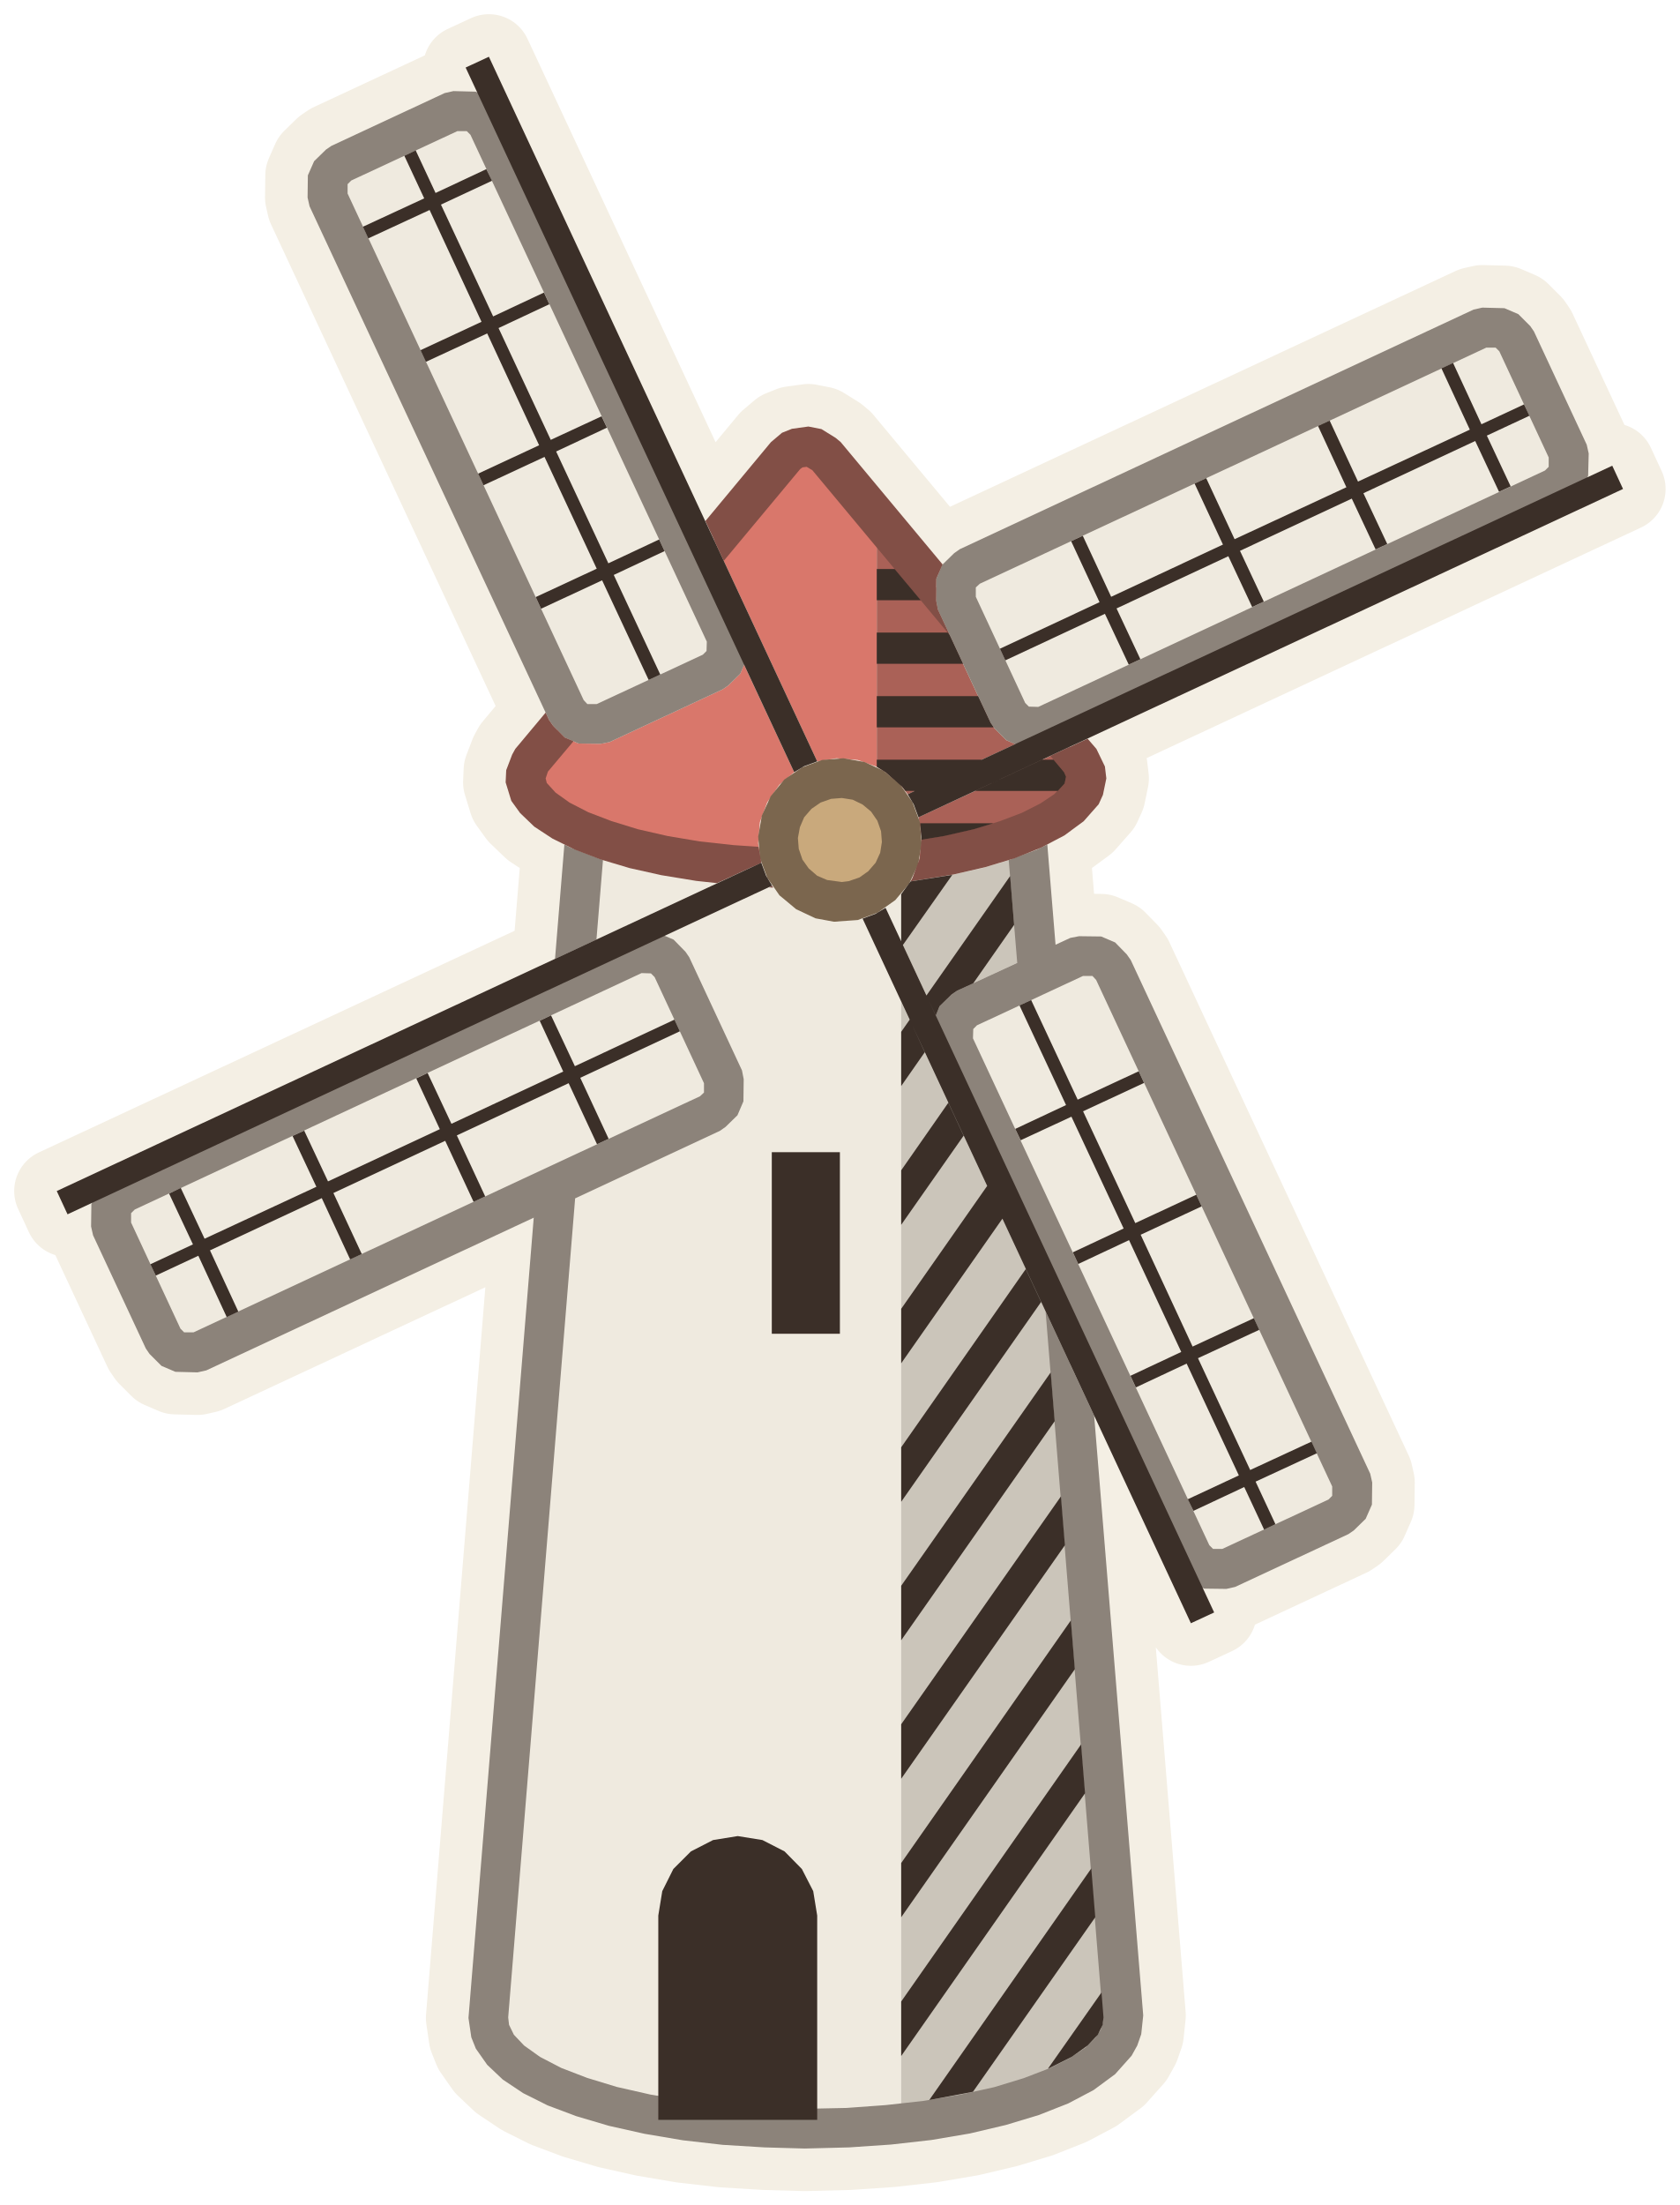
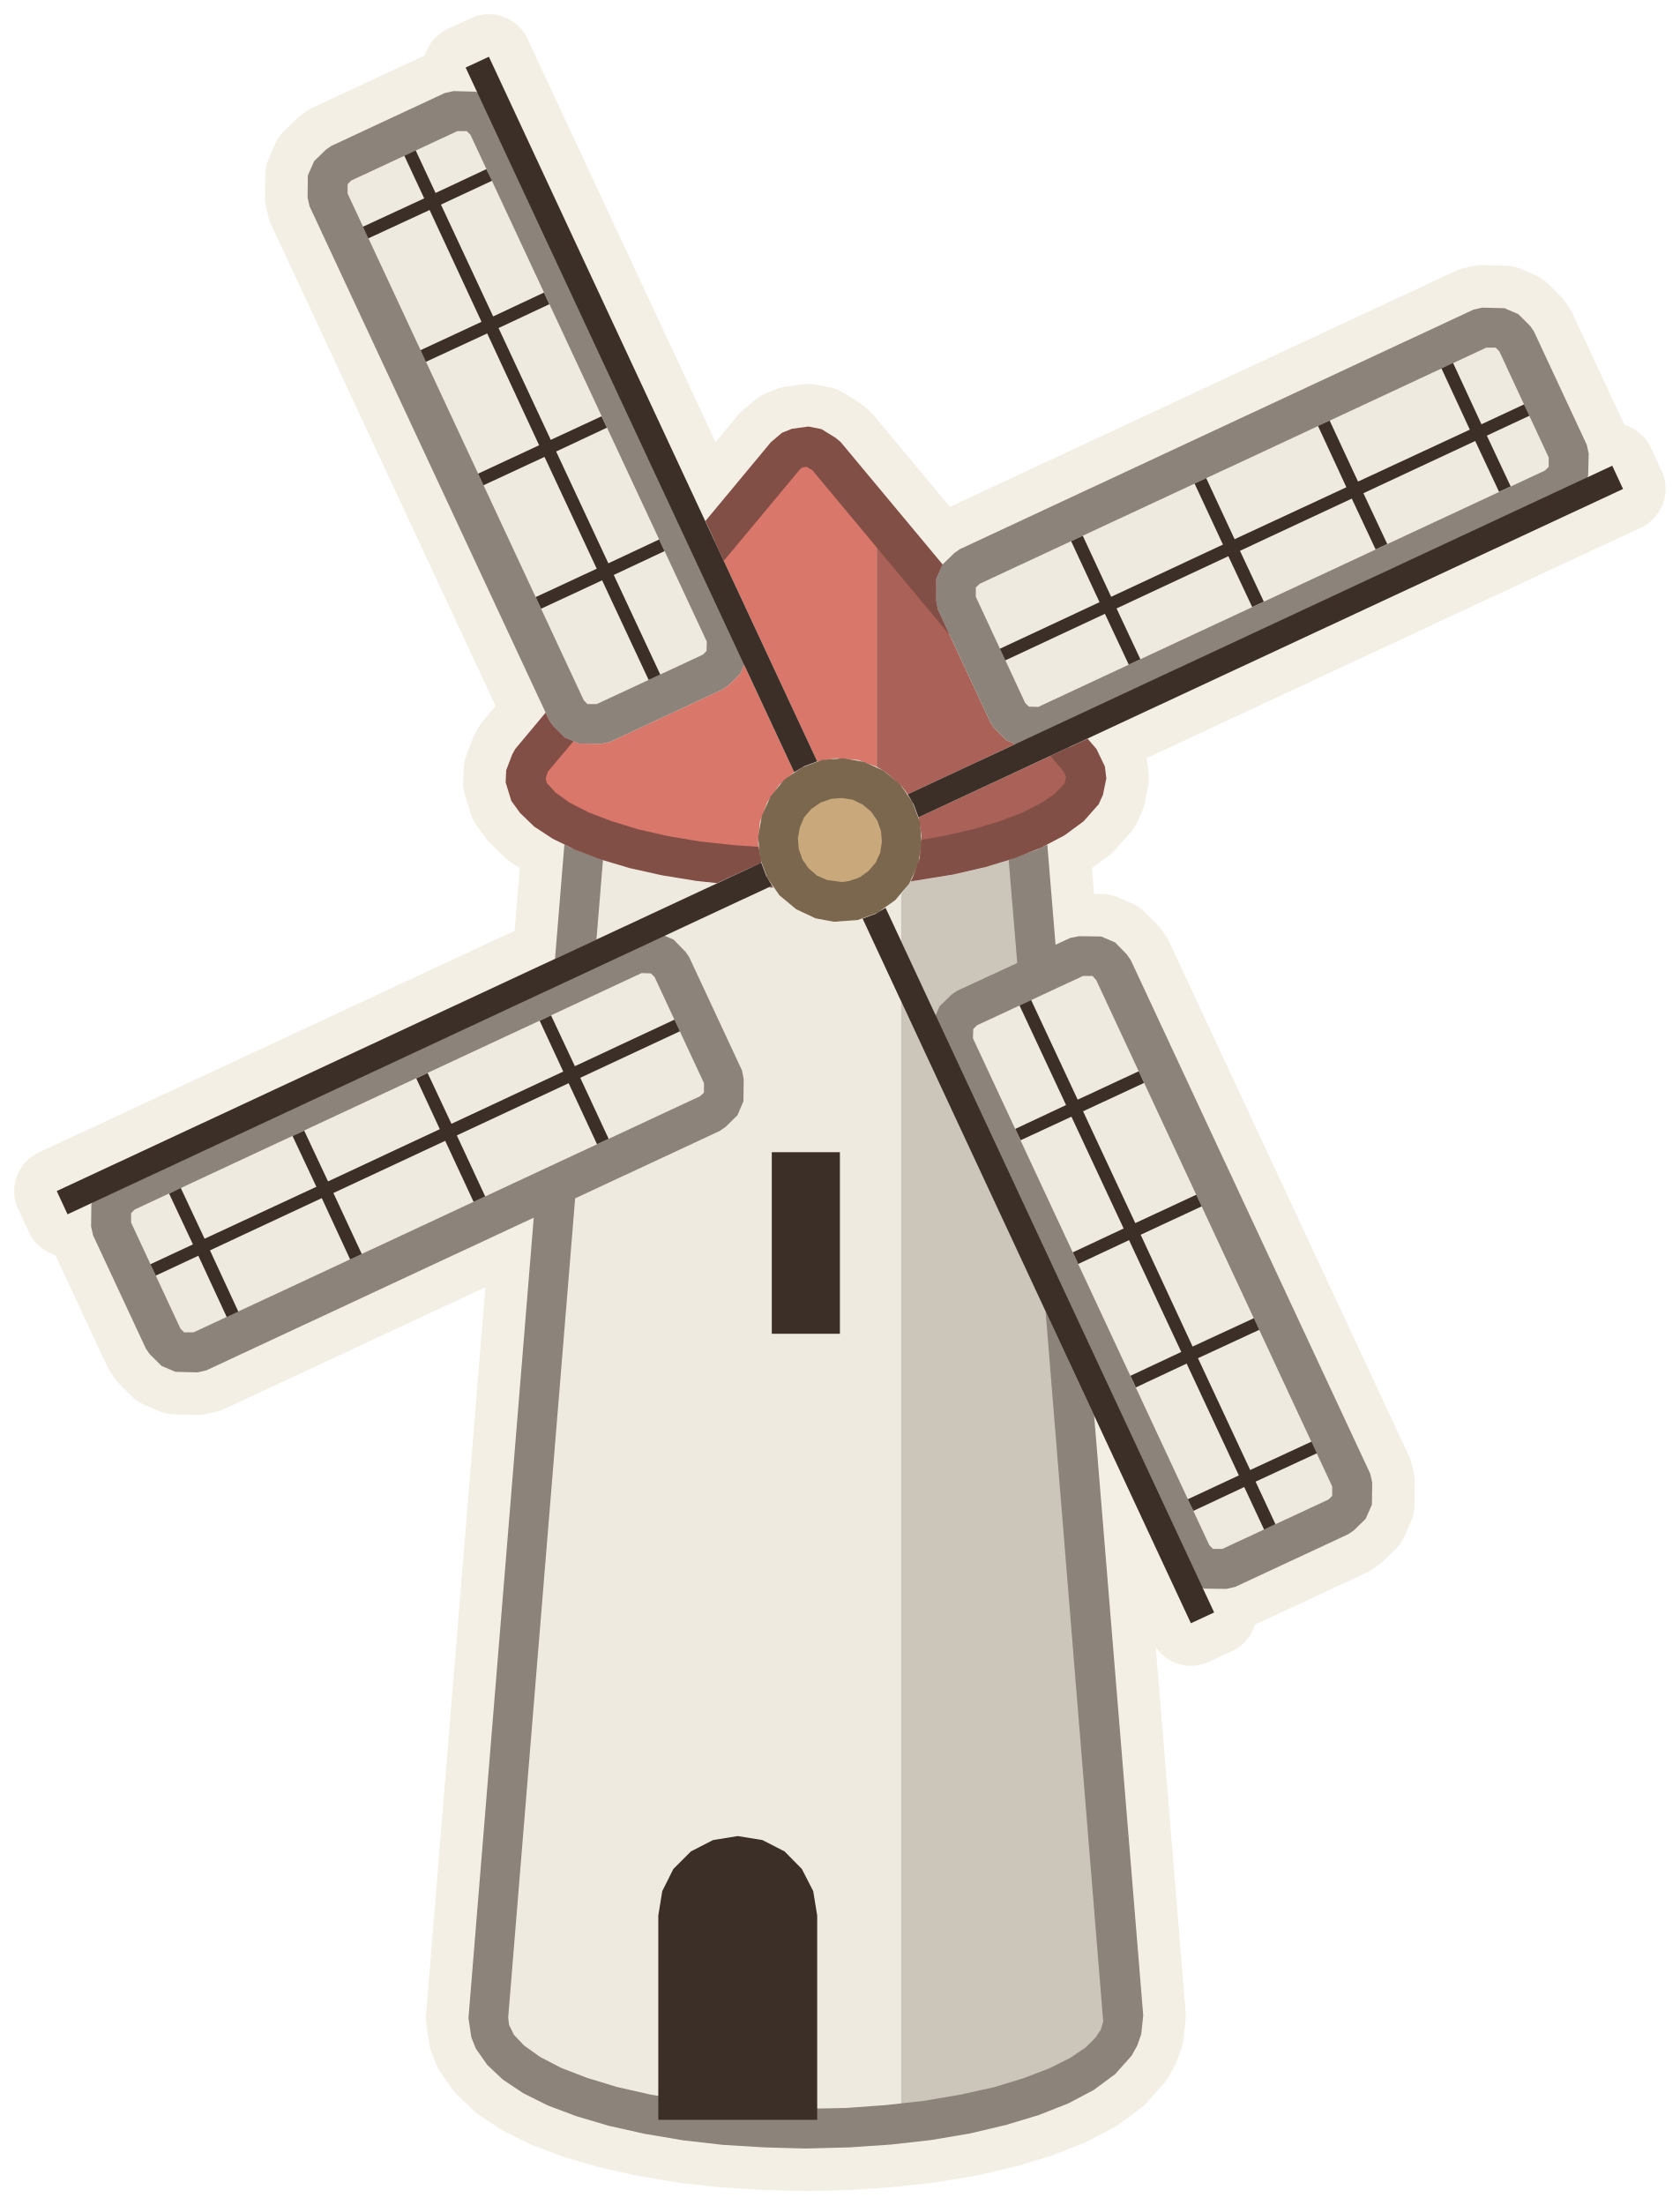
<svg xmlns="http://www.w3.org/2000/svg" viewBox="-28.4 -71.2 59.19 77.7" data-palette="wall:#EFEADF;roof:#D9776B;wood:#C9A97C;earth:#94744F;water:#8FB0B8;flag:#4A3B32;ink:#3B2F28;halo:#F4EFE4">
  <path data-role="sil" fill="#F4EFE4" stroke="#F4EFE4" stroke-width="3" stroke-linejoin="round" d="M-0.04 4.51L1.53 4.47L3 4.37L4.42 4.21L5.78 3.98L7.05 3.68L8.21 3.33L9.25 2.92L10.14 2.45L10.9 1.89L11.48 1.24L11.68 0.88L11.82 0.48L11.89 -0.18L10.16 -21.32L13.57 -14L14.39 -14.38L13.98 -15.25L14.04 -15.22L14.82 -15.21L15.13 -15.28L19.12 -17.14L19.31 -17.27L19.73 -17.68L19.95 -18.18L19.96 -18.96L19.89 -19.27L11.45 -37.37L11.31 -37.57L10.9 -37.99L10.41 -38.2L9.63 -38.21L9.32 -38.15L8.8 -37.91L8.51 -41.44L9.11 -41.76L9.79 -42.26L10.32 -42.86L10.47 -43.19L10.59 -43.77L10.54 -44.19L10.24 -44.81L9.93 -45.17L28.8 -53.97L28.42 -54.79L27.55 -54.38L27.57 -54.44L27.59 -55.22L27.52 -55.53L25.66 -59.52L25.53 -59.71L25.11 -60.13L24.62 -60.34L23.84 -60.36L23.53 -60.29L5.43 -51.85L5.23 -51.71L4.82 -51.31L1.23 -55.62L1.05 -55.77L0.55 -56.08L0.09 -56.17L-0.49 -56.09L-0.84 -55.95L-1.23 -55.62L-3.54 -52.84L-11.17 -69.2L-11.99 -68.82L-11.58 -67.95L-11.64 -67.97L-12.42 -67.99L-12.73 -67.92L-16.72 -66.06L-16.91 -65.93L-17.33 -65.52L-17.55 -65.02L-17.56 -64.24L-17.49 -63.93L-9.17 -46.09L-10.24 -44.81L-10.35 -44.61L-10.56 -44.06L-10.58 -43.63L-10.38 -42.98L-10.07 -42.55L-9.57 -42.07L-8.93 -41.65L-8.51 -41.44L-8.84 -37.41L-26.4 -29.23L-26.02 -28.41L-25.15 -28.82L-25.18 -28.76L-25.19 -27.98L-25.12 -27.67L-23.26 -23.68L-23.13 -23.49L-22.71 -23.07L-22.22 -22.86L-21.44 -22.84L-21.13 -22.91L-9.59 -28.29L-11.89 -0.09L-11.79 0.59L-11.63 0.99L-11.23 1.56L-10.68 2.08L-9.96 2.56L-9.1 2.99L-8.09 3.37L-6.94 3.71L-5.69 3.99L-4.33 4.22L-2.93 4.38L-1.46 4.47Z" />
  <path data-role="wall" fill="#EFEADF" d="M-3.23 -47.55L-2.8 -47.96L-2.79 -48.74L-11.24 -66.85L-11.65 -67.28L-12.43 -67.29L-16.42 -65.43L-16.84 -65.01L-16.86 -64.23L-8.41 -46.12L-8 -45.7L-7.22 -45.69ZM26.45 -54.04L26.88 -54.45L26.89 -55.23L25.03 -59.22L24.61 -59.65L23.83 -59.66L5.72 -51.21L5.3 -50.8L5.29 -50.02L7.14 -46.03L7.56 -45.6L8.34 -45.59ZM-3.13 -40.08L-3.96 -40.17L-5.18 -40.38L-6.31 -40.64L-7.37 -40.96L-7.83 -41.14L-8.11 -37.76ZM-0.02 3.81L1.49 3.77L3.36 3.63L3.36 -35.9L2 -38.83L1.32 -38.72L0.57 -38.78L-0.13 -39.04L-0.76 -39.48L-1.15 -39.92L-1.32 -39.93L-4.98 -38.22L-4.66 -38.09L-4.24 -37.66L-4.11 -37.47L-2.25 -33.48L-2.19 -33.17L-2.2 -32.39L-2.41 -31.9L-2.83 -31.49L-3.03 -31.35L-8.86 -28.64L-11.19 -0.12L-11.13 0.35L-11.03 0.63L-10.73 1.07L-10.28 1.5L-9.64 1.93L-8.85 2.33L-7.89 2.7L-6.79 3.03L-5.57 3.3L-4.25 3.52L-2.88 3.68L-1.45 3.77ZM3.36 -38.03L3.36 -39.69L3.08 -39.41L2.81 -39.21ZM-3.32 -31.99L-2.9 -32.4L-2.89 -33.18L-4.75 -37.17L-5.16 -37.6L-5.94 -37.61L-24.05 -29.16L-24.48 -28.75L-24.49 -27.97L-22.63 -23.98L-22.21 -23.55L-21.43 -23.54ZM18.82 -17.77L19.25 -18.19L19.26 -18.97L10.81 -37.08L10.4 -37.5L9.62 -37.51L5.63 -35.66L5.2 -35.24L5.19 -34.46L13.64 -16.35L14.05 -15.93L14.83 -15.91Z" />
  <path data-role="wall-shade" fill="#cbc5ba" d="M4.71 -35.74L5.14 -36.16L5.33 -36.29L8.13 -37.59L7.83 -41.14L7.25 -40.92L6.21 -40.61L5.09 -40.36L3.69 -40.14L3.36 -39.69L3.36 -38.03L4.58 -35.42ZM3.36 3.63L4.3 3.52L5.62 3.29L6.85 3.01L7.96 2.68L8.93 2.3L9.75 1.87L10.41 1.4L10.88 0.89L11.03 0.63L11.13 0.35L11.19 -0.12L9.31 -23.15L3.36 -35.9Z" />
  <path data-role="wood" fill="#C9A97C" d="M1.32 -39.42L1.88 -39.52L2.39 -39.76L2.83 -40.14L3.15 -40.61L3.34 -41.15L3.38 -41.72L3.28 -42.28L3.04 -42.79L2.66 -43.23L2.19 -43.55L1.65 -43.74L1.08 -43.78L0.52 -43.68L0.01 -43.44L-0.43 -43.06L-0.75 -42.59L-0.94 -42.05L-0.98 -41.48L-0.88 -40.92L-0.64 -40.41L-0.26 -39.97L0.21 -39.65L0.75 -39.46Z" />
  <path data-role="roof" fill="#D9776B" d="M2.5 -53L0.69 -55.17L0.18 -55.48L-0.4 -55.4L-0.69 -55.17L-3.22 -52.14L0.4 -44.37L1.08 -44.48L1.83 -44.42L2.5 -44.18ZM-1.57 -40.8L-1.68 -41.48L-1.62 -42.23L-1.36 -42.93L-0.93 -43.55L-0.41 -43.99L-2.18 -47.78L-2.31 -47.46L-2.74 -47.04L-2.93 -46.91L-6.92 -45.05L-7.23 -44.99L-8.01 -45L-8.5 -45.21L-8.77 -45.48L-9.7 -44.36L-9.91 -43.81L-9.78 -43.33L-9.58 -43.04L-9.17 -42.65L-8.61 -42.27L-7.89 -41.91L-7.04 -41.59L-6.06 -41.3L-4.98 -41.05L-3.79 -40.85L-2.57 -40.72L-1.86 -40.67Z" />
  <path data-role="roof-shade" fill="#aa6157" d="M7.38 -44.98L7.06 -45.12L6.64 -45.54L6.51 -45.73L4.65 -49.72L4.59 -50.03L4.59 -50.49L2.5 -53L2.5 -44.18L2.81 -43.99L3.39 -43.48L3.59 -43.21ZM4 -40.89L5.03 -41.06L6.11 -41.31L7.11 -41.61L7.97 -41.95L8.71 -42.33L9.3 -42.76L9.72 -43.22L9.78 -43.33L9.9 -43.91L9.7 -44.36L9.28 -44.87L3.97 -42.4L4.08 -41.72Z" />
  <path data-role="wall-line" fill="#8c837a" d="M-6.92 -45.05L-2.93 -46.91L-2.74 -47.04L-2.31 -47.46L-2.1 -47.95L-2.09 -48.73L-2.16 -49.04L-10.6 -67.15L-10.73 -67.34L-11.15 -67.76L-11.64 -67.97L-12.42 -67.99L-12.73 -67.92L-16.72 -66.06L-16.91 -65.93L-17.33 -65.52L-17.55 -65.02L-17.56 -64.24L-17.49 -63.93L-9.05 -45.83L-8.91 -45.63L-8.5 -45.21L-8.01 -45L-7.23 -44.99ZM-7.7 -46.39L-7.83 -46.53L-16.15 -64.38L-16.15 -64.71L-16.02 -64.84L-12.28 -66.58L-11.95 -66.58L-11.82 -66.45L-3.49 -48.59L-3.5 -48.26L-3.63 -48.13L-7.37 -46.39ZM8.64 -44.96L26.75 -53.4L26.94 -53.53L27.36 -53.95L27.57 -54.44L27.59 -55.22L27.52 -55.53L25.66 -59.52L25.53 -59.71L25.11 -60.13L24.62 -60.34L23.84 -60.36L23.53 -60.29L5.43 -51.85L5.23 -51.71L4.81 -51.3L4.6 -50.81L4.59 -50.03L4.65 -49.72L6.51 -45.73L6.64 -45.54L7.06 -45.12L7.55 -44.9L8.33 -44.89ZM7.86 -46.3L7.73 -46.43L5.99 -50.17L5.99 -50.5L6.13 -50.63L23.98 -58.95L24.31 -58.95L24.44 -58.82L26.18 -55.08L26.18 -54.75L26.05 -54.62L8.19 -46.29ZM15.13 -15.28L19.12 -17.14L19.31 -17.27L19.73 -17.68L19.95 -18.18L19.96 -18.96L19.89 -19.27L11.45 -37.37L11.31 -37.57L10.9 -37.99L10.41 -38.2L9.63 -38.21L9.32 -38.15L8.8 -37.91L8.51 -41.44L8.14 -41.26L7.15 -40.89L7.45 -37.27L5.33 -36.29L5.14 -36.16L4.71 -35.74L4.5 -35.25L4.49 -34.47L4.56 -34.16L13 -16.05L13.13 -15.86L13.55 -15.44L14.04 -15.22L14.82 -15.21ZM-7.38 -38.09L-7.15 -40.89L-8.29 -41.33L-8.51 -41.44L-8.84 -37.41ZM-21.13 -22.91L-3.03 -31.35L-2.83 -31.49L-2.41 -31.9L-2.2 -32.39L-2.19 -33.17L-2.25 -33.48L-4.11 -37.47L-4.24 -37.66L-4.66 -38.09L-5.15 -38.3L-5.93 -38.31L-6.24 -38.24L-24.35 -29.8L-24.54 -29.67L-24.96 -29.25L-25.18 -28.76L-25.19 -27.98L-25.12 -27.67L-23.26 -23.68L-23.13 -23.49L-22.71 -23.07L-22.22 -22.86L-21.44 -22.84ZM-21.91 -24.25L-22.04 -24.38L-23.78 -28.12L-23.78 -28.45L-23.65 -28.58L-5.79 -36.91L-5.46 -36.9L-5.33 -36.77L-3.59 -33.03L-3.59 -32.7L-3.73 -32.57L-21.58 -24.25ZM14.35 -16.62L14.22 -16.75L5.89 -34.61L5.9 -34.94L6.03 -35.07L9.77 -36.81L10.1 -36.81L10.23 -36.67L18.55 -18.82L18.55 -18.49L18.42 -18.36L14.68 -16.62ZM-0.04 4.51L1.53 4.47L3 4.37L4.42 4.21L5.78 3.98L7.05 3.68L8.21 3.33L9.25 2.92L10.14 2.45L10.9 1.89L11.48 1.24L11.68 0.88L11.82 0.48L11.89 -0.18L10.16 -21.32L8.45 -24.98L10.48 0.04L10.39 0.33L10.21 0.6L9.86 0.95L9.31 1.32L8.59 1.68L7.68 2.03L6.63 2.35L5.45 2.61L4.16 2.83L2.81 2.98L1.43 3.08L-0.01 3.11L-1.45 3.07L-2.86 2.98L-4.2 2.82L-5.47 2.61L-6.66 2.34L-7.71 2.02L-8.62 1.67L-9.37 1.28L-9.93 0.88L-10.29 0.5L-10.46 0.15L-10.49 -0.11L-8.13 -28.98L-9.59 -28.29L-11.89 -0.09L-11.79 0.59L-11.63 0.99L-11.23 1.56L-10.68 2.08L-9.96 2.56L-9.1 2.99L-8.09 3.37L-6.94 3.71L-5.69 3.99L-4.33 4.22L-2.93 4.38L-1.46 4.47Z" />
  <path data-role="wood-line" fill="#7b664e" d="M0.99 -38.72L1.83 -38.78L2.53 -39.04L3.15 -39.48L3.64 -40.06L3.96 -40.74L4.08 -41.48L4.02 -42.23L3.76 -42.93L3.33 -43.55L2.74 -44.04L2.06 -44.35L1.32 -44.48L0.57 -44.42L-0.13 -44.16L-0.76 -43.73L-1.24 -43.14L-1.55 -42.46L-1.68 -41.72L-1.62 -40.97L-1.36 -40.27L-0.93 -39.65L-0.34 -39.16L0.34 -38.84ZM1.27 -40.12L0.75 -40.19L0.4 -40.34L0.1 -40.6L-0.12 -40.91L-0.25 -41.29L-0.28 -41.67L-0.21 -42.05L-0.06 -42.4L0.2 -42.7L0.52 -42.92L0.89 -43.05L1.27 -43.08L1.65 -43.02L2 -42.85L2.3 -42.6L2.52 -42.28L2.65 -41.91L2.68 -41.53L2.62 -41.15L2.46 -40.8L2.2 -40.5L1.89 -40.28L1.51 -40.15Z" />
  <path data-role="roof-line" fill="#824f46" d="M4.65 -49.72L4.59 -50.03L4.6 -50.81L4.82 -51.31L1.23 -55.62L1.05 -55.77L0.55 -56.08L0.09 -56.17L-0.49 -56.09L-0.84 -55.95L-1.23 -55.62L-3.54 -52.84L-2.89 -51.44L-0.2 -54.67L-0.12 -54.73L0.03 -54.75L0.23 -54.63L5.07 -48.82ZM-1.57 -40.8L-1.67 -41.36L-2.55 -41.42L-3.74 -41.55L-4.87 -41.74L-5.92 -41.98L-6.86 -42.27L-7.67 -42.58L-8.33 -42.92L-8.82 -43.27L-9.13 -43.61L-9.17 -43.77L-9.09 -44.01L-8.19 -45.08L-8.5 -45.21L-8.91 -45.63L-9.05 -45.83L-9.17 -46.09L-10.24 -44.81L-10.35 -44.61L-10.56 -44.06L-10.58 -43.63L-10.38 -42.98L-10.07 -42.55L-9.57 -42.07L-8.93 -41.65L-8.14 -41.26L-7.25 -40.92L-6.21 -40.61L-5.09 -40.36L-3.87 -40.16L-3.13 -40.08ZM3.69 -40.14L5.18 -40.38L6.31 -40.64L7.37 -40.96L8.29 -41.33L9.11 -41.76L9.79 -42.26L10.32 -42.86L10.47 -43.19L10.59 -43.77L10.54 -44.19L10.24 -44.81L9.93 -45.17L8.62 -44.56L9.1 -43.99L9.17 -43.83L9.12 -43.59L8.75 -43.21L8.27 -42.89L7.62 -42.56L6.83 -42.26L5.9 -41.98L4.84 -41.74L4.08 -41.61L4.02 -40.97L3.76 -40.27ZM-1.15 -39.92L-1.19 -39.99L-1.3 -39.93Z" />
-   <path data-role="ink" fill="#3B2F28" d="M-0.41 -43.99L-0.06 -44.2L0.4 -44.37L-11.17 -69.2L-11.99 -68.82ZM-5.13 -47.43L-6.77 -50.94L-4.98 -51.78L-5.17 -52.19L-6.96 -51.35L-8.8 -55.29L-7.01 -56.13L-7.2 -56.53L-8.99 -55.7L-10.83 -59.64L-9.04 -60.48L-9.23 -60.89L-11.02 -60.05L-12.86 -63.99L-11.06 -64.83L-11.26 -65.24L-13.05 -64.4L-13.75 -65.9L-14.15 -65.71L-13.45 -64.21L-15.61 -63.21L-15.42 -62.8L-13.26 -63.8L-11.43 -59.86L-13.58 -58.86L-13.39 -58.45L-11.23 -59.45L-9.4 -55.51L-11.55 -54.51L-11.36 -54.1L-9.21 -55.1L-7.37 -51.16L-9.52 -50.16L-9.33 -49.75L-7.18 -50.75L-5.54 -47.24ZM11.79 -47.97L10.95 -49.76L14.89 -51.6L15.73 -49.81L16.14 -50L15.3 -51.79L19.24 -53.63L20.08 -51.84L20.49 -52.03L19.65 -53.82L23.59 -55.66L24.43 -53.87L24.84 -54.06L24 -55.85L25.5 -56.55L25.31 -56.95L23.81 -56.25L22.81 -58.41L22.4 -58.22L23.4 -56.06L19.46 -54.23L18.46 -56.38L18.05 -56.19L19.05 -54.03L15.11 -52.2L14.11 -54.35L13.7 -54.16L14.7 -52.01L10.76 -50.17L9.76 -52.32L9.35 -52.13L10.35 -49.98L6.84 -48.34L7.03 -47.93L10.54 -49.57L11.38 -47.78ZM2.5 -44.43L2.5 -44.18L2.81 -43.99L3.39 -43.48L3.51 -43.33L3.84 -43.33L3.59 -43.21L3.8 -42.86L3.97 -42.4L28.8 -53.97L28.42 -54.79L6.2 -44.43ZM3.13 -51.15L2.5 -51.15L2.5 -50.05L4.05 -50.05ZM5.07 -48.82L5 -48.91L2.5 -48.91L2.5 -47.81L5.54 -47.81ZM6.51 -45.73L6.07 -46.67L2.5 -46.67L2.5 -45.57L6.62 -45.57ZM8.88 -43.33L9.12 -43.59L9.17 -43.83L9.1 -43.99L8.73 -44.43L8.33 -44.43L5.97 -43.33ZM4.08 -41.61L4.87 -41.74L5.92 -41.98L6.61 -42.19L4.03 -42.19ZM-1.19 -39.99L-1.4 -40.34L-1.57 -40.8L-26.4 -29.23L-26.02 -28.41ZM5.16 -40.37L3.69 -40.14L3.36 -39.69L3.36 -38.03L3.42 -37.9ZM4.71 -35.74L5.14 -36.16L5.33 -36.29L5.9 -36.55L7.34 -38.61L7.2 -40.33L4.25 -36.12L4.58 -35.42ZM14.39 -14.38L2.81 -39.21L2.46 -39L2 -38.83L13.57 -14ZM16.55 -17.49L15.85 -18.99L18.01 -19.99L17.82 -20.4L15.66 -19.4L13.82 -23.34L15.98 -24.34L15.79 -24.75L13.63 -23.75L11.8 -27.69L13.95 -28.69L13.76 -29.1L11.61 -28.1L9.77 -32.04L11.92 -33.04L11.73 -33.45L9.58 -32.45L7.94 -35.96L7.53 -35.77L9.17 -32.26L7.38 -31.42L7.57 -31.02L9.36 -31.85L11.2 -27.91L9.41 -27.07L9.6 -26.66L11.39 -27.5L13.23 -23.56L11.44 -22.72L11.63 -22.31L13.42 -23.15L15.26 -19.21L13.46 -18.37L13.66 -17.96L15.45 -18.8L16.15 -17.3ZM-20 -24.98L-21 -27.14L-17.06 -28.98L-16.06 -26.82L-15.65 -27.01L-16.65 -29.16L-12.71 -31L-11.71 -28.85L-11.3 -29.04L-12.3 -31.19L-8.36 -33.03L-7.36 -30.88L-6.95 -31.07L-7.95 -33.22L-4.44 -34.86L-4.63 -35.27L-8.14 -33.63L-8.98 -35.42L-9.38 -35.23L-8.55 -33.44L-12.49 -31.6L-13.33 -33.39L-13.73 -33.2L-12.9 -31.41L-16.84 -29.57L-17.68 -31.36L-18.09 -31.17L-17.25 -29.38L-21.19 -27.55L-22.03 -29.34L-22.44 -29.14L-21.6 -27.35L-23.1 -26.65L-22.91 -26.25L-21.41 -26.95L-20.41 -24.79ZM4.19 -34.12L3.66 -35.27L3.36 -34.84L3.36 -32.93ZM5.56 -31.18L5.02 -32.34L3.36 -29.96L3.36 -28.04ZM1.2 -30.6L-1.2 -30.6L-1.2 -24.2L1.2 -24.2ZM6.93 -28.26L6.39 -29.41L3.36 -25.08L3.36 -23.16ZM8.29 -25.32L7.75 -26.48L3.36 -20.2L3.36 -18.28ZM8.77 -21.12L8.63 -22.84L3.36 -15.32L3.36 -13.4ZM9.13 -16.75L8.99 -18.47L3.36 -10.44L3.36 -8.52ZM9.48 -12.38L9.34 -14.1L3.36 -5.55L3.36 -3.64ZM9.84 -8.01L9.7 -9.73L3.36 -0.67L3.36 1.25ZM0.4 -3.7L0.26 -4.56L-0.14 -5.34L-0.75 -5.96L-1.53 -6.36L-2.4 -6.5L-3.27 -6.36L-4.05 -5.96L-4.67 -5.34L-5.06 -4.56L-5.2 -3.7L-5.2 3.5L0.4 3.5ZM4.35 2.8L5.89 2.51L10.2 -3.64L10.06 -5.36ZM8.53 1.7L9.37 1.28L9.93 0.88L10.29 0.5L10.46 0.15L10.49 -0.11L10.42 -0.99Z" />
+   <path data-role="ink" fill="#3B2F28" d="M-0.41 -43.99L-0.06 -44.2L0.4 -44.37L-11.17 -69.2L-11.99 -68.82ZM-5.13 -47.43L-6.77 -50.94L-4.98 -51.78L-5.17 -52.19L-6.96 -51.35L-8.8 -55.29L-7.01 -56.13L-7.2 -56.53L-8.99 -55.7L-10.83 -59.64L-9.04 -60.48L-9.23 -60.89L-11.02 -60.05L-12.86 -63.99L-11.06 -64.83L-11.26 -65.24L-13.05 -64.4L-13.75 -65.9L-14.15 -65.71L-13.45 -64.21L-15.61 -63.21L-15.42 -62.8L-13.26 -63.8L-11.43 -59.86L-13.58 -58.86L-13.39 -58.45L-11.23 -59.45L-9.4 -55.51L-11.55 -54.51L-11.36 -54.1L-9.21 -55.1L-7.37 -51.16L-9.52 -50.16L-9.33 -49.75L-7.18 -50.75L-5.54 -47.24ZM11.79 -47.97L10.95 -49.76L14.89 -51.6L15.73 -49.81L16.14 -50L15.3 -51.79L19.24 -53.63L20.08 -51.84L20.49 -52.03L19.65 -53.82L23.59 -55.66L24.43 -53.87L24.84 -54.06L24 -55.85L25.5 -56.55L25.31 -56.95L23.81 -56.25L22.81 -58.41L22.4 -58.22L23.4 -56.06L19.46 -54.23L18.46 -56.38L18.05 -56.19L19.05 -54.03L15.11 -52.2L14.11 -54.35L13.7 -54.16L14.7 -52.01L10.76 -50.17L9.76 -52.32L9.35 -52.13L10.35 -49.98L6.84 -48.34L7.03 -47.93L10.54 -49.57L11.38 -47.78ZM28.8 -53.97L28.42 -54.79L3.59 -43.21L3.8 -42.86L3.97 -42.4ZM-1.19 -39.99L-1.4 -40.34L-1.57 -40.8L-26.4 -29.23L-26.02 -28.41ZM14.39 -14.38L2.81 -39.21L2.46 -39L2 -38.83L13.57 -14ZM16.55 -17.49L15.85 -18.99L18.01 -19.99L17.82 -20.4L15.66 -19.4L13.82 -23.34L15.98 -24.34L15.79 -24.75L13.63 -23.75L11.8 -27.69L13.95 -28.69L13.76 -29.1L11.61 -28.1L9.77 -32.04L11.92 -33.04L11.73 -33.45L9.58 -32.45L7.94 -35.96L7.53 -35.77L9.17 -32.26L7.38 -31.42L7.57 -31.02L9.36 -31.85L11.2 -27.91L9.41 -27.07L9.6 -26.66L11.39 -27.5L13.23 -23.56L11.44 -22.72L11.63 -22.31L13.42 -23.15L15.26 -19.21L13.46 -18.37L13.66 -17.96L15.45 -18.8L16.15 -17.3ZM-20 -24.98L-21 -27.14L-17.06 -28.98L-16.06 -26.82L-15.65 -27.01L-16.65 -29.16L-12.71 -31L-11.71 -28.85L-11.3 -29.04L-12.3 -31.19L-8.36 -33.03L-7.36 -30.88L-6.95 -31.07L-7.95 -33.22L-4.44 -34.86L-4.63 -35.27L-8.14 -33.63L-8.98 -35.42L-9.38 -35.23L-8.55 -33.44L-12.49 -31.6L-13.33 -33.39L-13.73 -33.2L-12.9 -31.41L-16.84 -29.57L-17.68 -31.36L-18.09 -31.17L-17.25 -29.38L-21.19 -27.55L-22.03 -29.34L-22.44 -29.14L-21.6 -27.35L-23.1 -26.65L-22.91 -26.25L-21.41 -26.95L-20.41 -24.79ZM1.2 -30.6L-1.2 -30.6L-1.2 -24.2L1.2 -24.2ZM0.4 -3.7L0.26 -4.56L-0.14 -5.34L-0.75 -5.96L-1.53 -6.36L-2.4 -6.5L-3.27 -6.36L-4.05 -5.96L-4.67 -5.34L-5.06 -4.56L-5.2 -3.7L-5.2 3.5L0.4 3.5Z" />
</svg>
